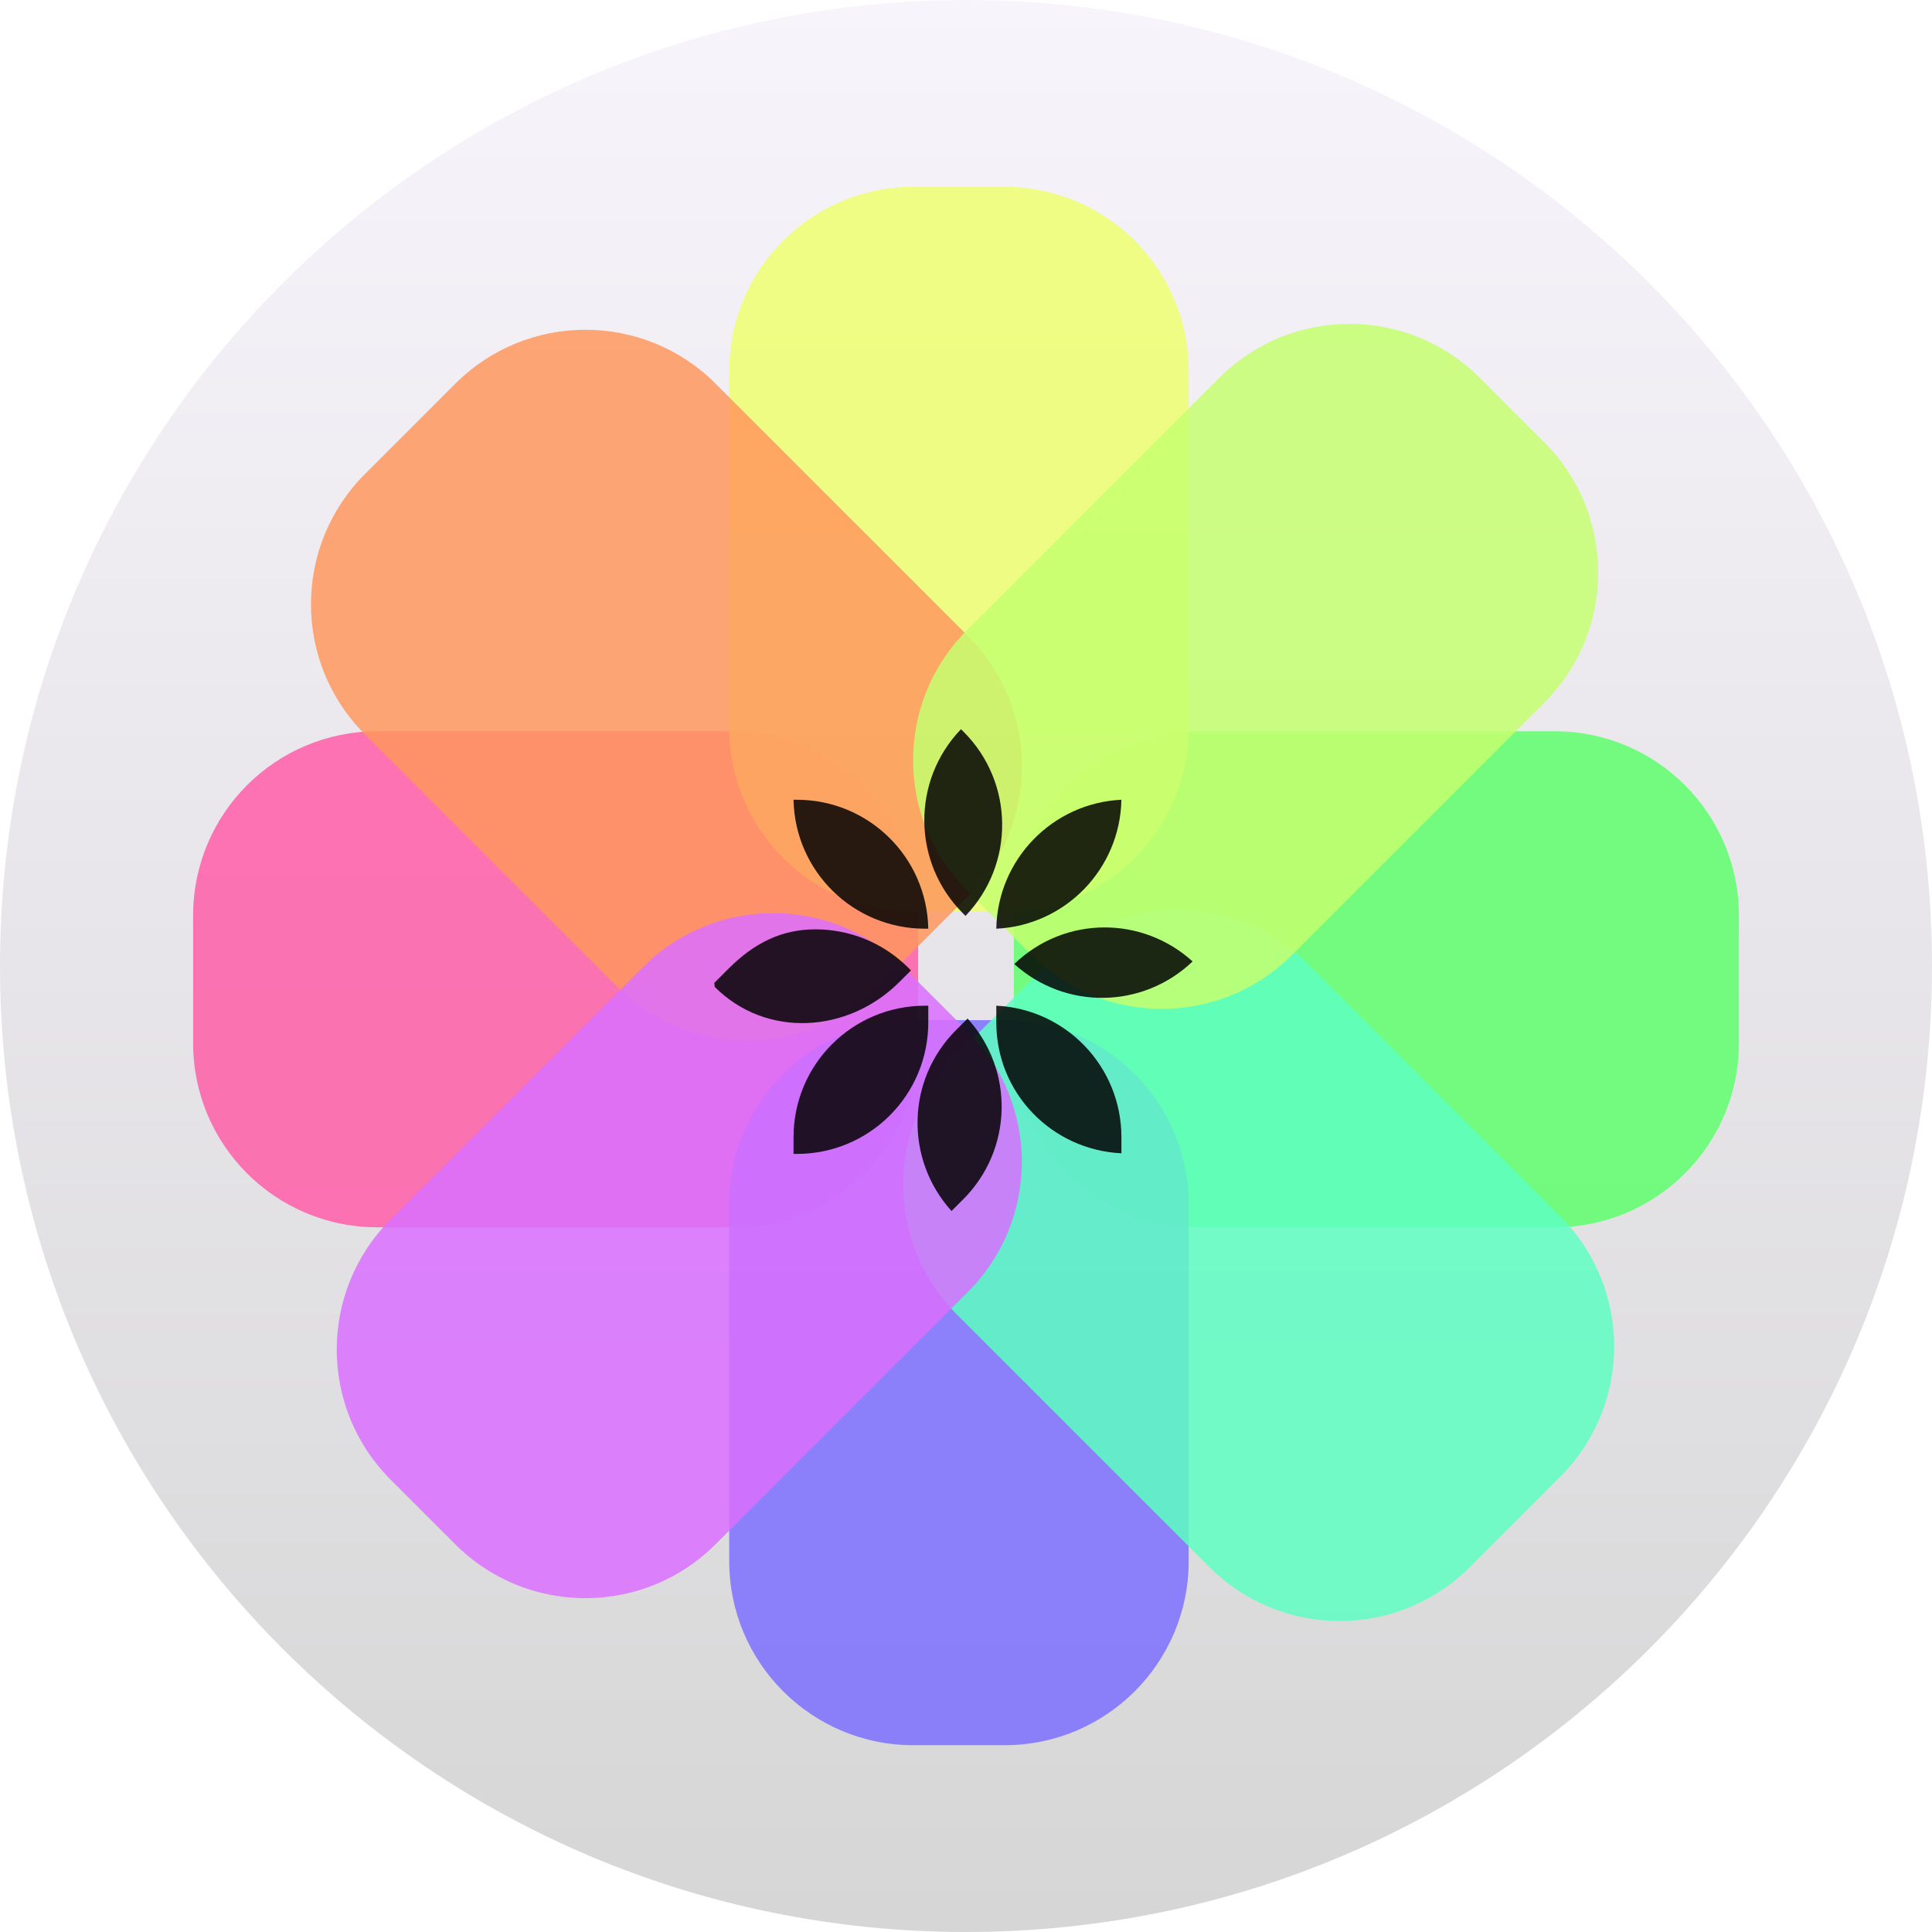
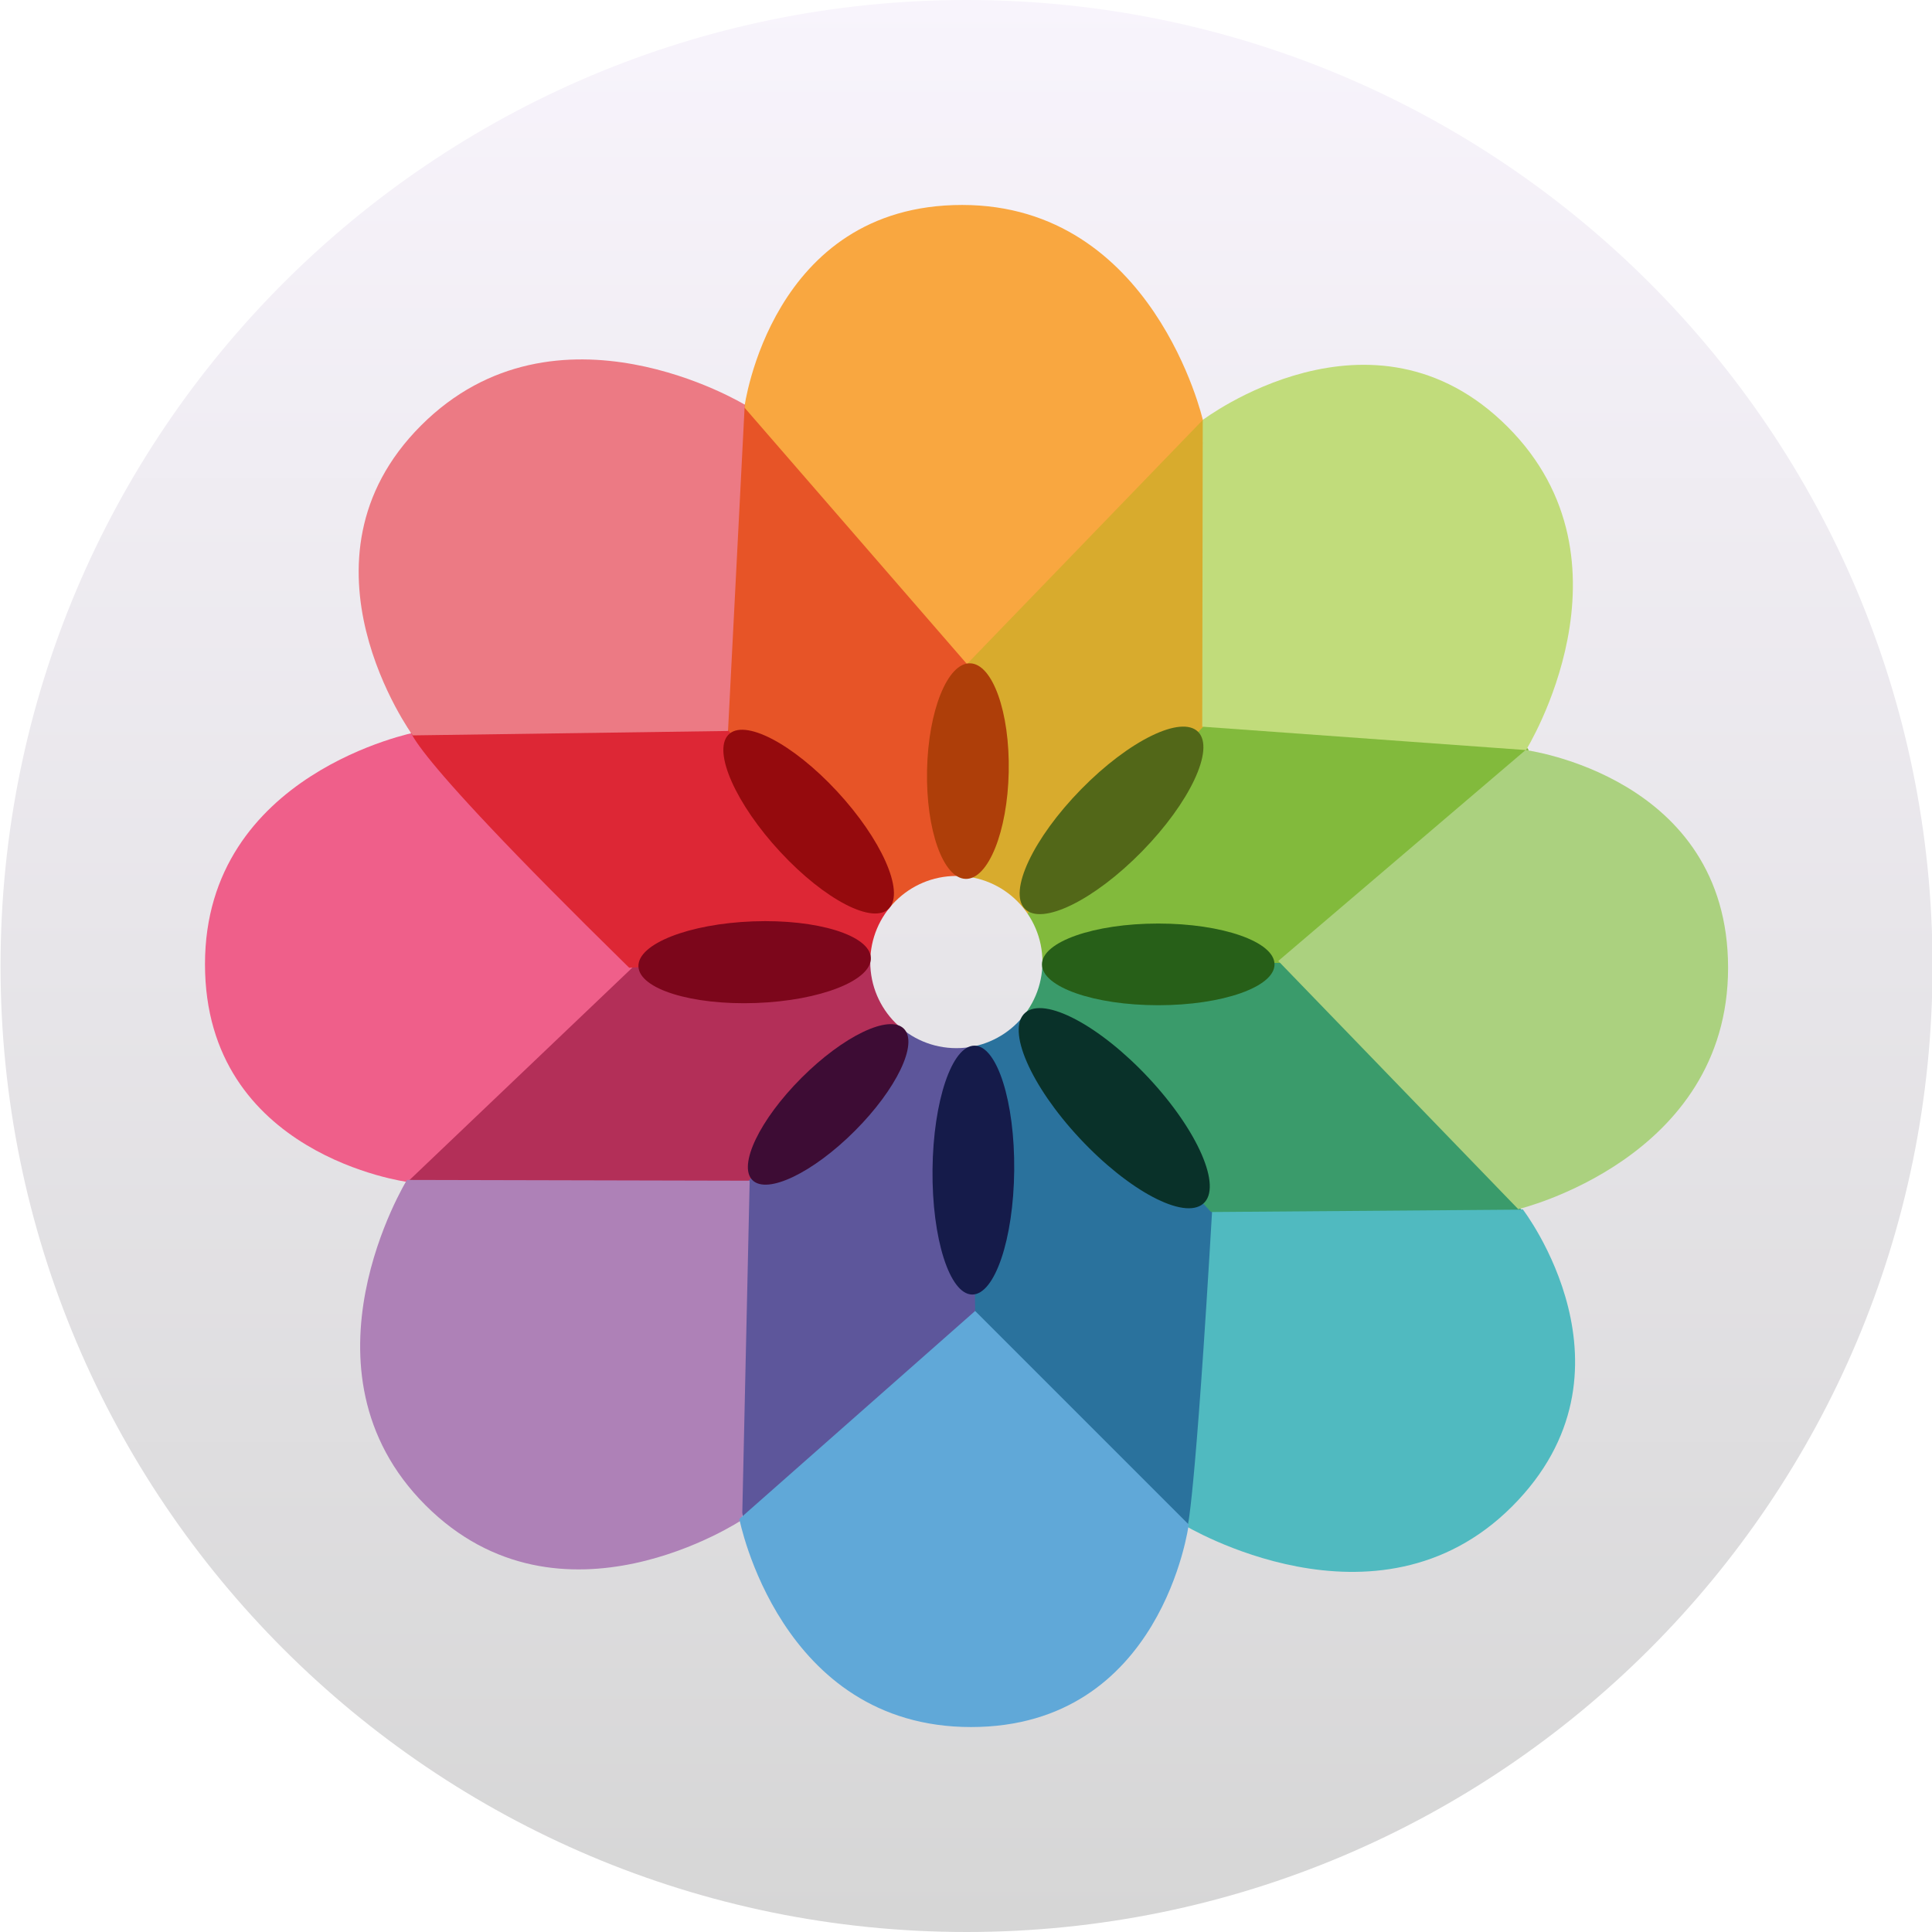
<svg xmlns="http://www.w3.org/2000/svg" xmlns:xlink="http://www.w3.org/1999/xlink" width="200" height="200" id="svg2" version="1.1">
  <defs id="defs4">
    <linearGradient id="linearGradient6603">
      <stop id="stop6605" offset="0" style="stop-color:#b6d8eb;stop-opacity:1;" />
      <stop id="stop6607" offset="1" style="stop-color:#b4dff8;stop-opacity:1;" />
    </linearGradient>
    <linearGradient id="linearGradient6386">
      <stop style="stop-color:#0096ff;stop-opacity:1;" offset="0" id="stop6388" />
      <stop style="stop-color:#1e5073;stop-opacity:1;" offset="1" id="stop6390" />
    </linearGradient>
    <linearGradient id="linearGradient4829">
      <stop style="stop-color:#f8f4fc;stop-opacity:1;" offset="0" id="stop4831" />
      <stop style="stop-color:#d6d6d6;stop-opacity:1;" offset="1" id="stop4833" />
    </linearGradient>
    <clipPath clipPathUnits="userSpaceOnUse" id="clipPath4282">
      <rect style="color:#000000;fill:#4d4d4d;fill-opacity:1;fill-rule:nonzero;stroke:none;stroke-width:9.134;marker:none;visibility:visible;display:inline;overflow:visible;enable-background:accumulate" id="rect4284" width="246.875" height="234.375" x="462.5" y="1646.112" ry="17" rx="17" />
    </clipPath>
    <linearGradient xlink:href="#linearGradient4829" id="linearGradient4835" x1="102.298" y1="-0.427" x2="102.298" y2="199.165" gradientUnits="userSpaceOnUse" />
    <linearGradient xlink:href="#linearGradient5423" id="linearGradient5429" x1="408.662" y1="44.604" x2="408.662" y2="562.05" gradientUnits="userSpaceOnUse" />
    <linearGradient id="linearGradient5423">
      <stop style="stop-color:#db8451;stop-opacity:1;" offset="0" id="stop5425" />
      <stop style="stop-color:#c85c29;stop-opacity:1;" offset="1" id="stop5427" />
    </linearGradient>
+     <linearGradient xlink:href="#linearGradient6386" id="linearGradient5473" x1="99.036" y1="-0.505" x2="99.036" y2="199.84" gradientUnits="userSpaceOnUse" />
    <linearGradient xlink:href="#linearGradient3986" id="linearGradient3992" x1="78.562" y1="993.662" x2="120.281" y2="993.662" gradientUnits="userSpaceOnUse" />
    <linearGradient id="linearGradient3986">
      <stop style="stop-color:#000000;stop-opacity:1;" offset="0" id="stop3988" />
      <stop style="stop-color:#000000;stop-opacity:0;" offset="1" id="stop3990" />
    </linearGradient>
    <linearGradient xlink:href="#linearGradient5423-1" id="linearGradient5473-2" x1="99.036" y1="-0.505" x2="99.036" y2="199.84" gradientUnits="userSpaceOnUse" />
    <linearGradient id="linearGradient5423-1">
      <stop style="stop-color:#51b9db;stop-opacity:1;" offset="0" id="stop5425-2" />
      <stop style="stop-color:#2fabd4;stop-opacity:1;" offset="1" id="stop5427-3" />
    </linearGradient>
    <linearGradient y2="199.84" x2="99.036" y1="-0.505" x1="99.036" gradientUnits="userSpaceOnUse" id="linearGradient4119" xlink:href="#linearGradient5423-1" />
    <linearGradient xlink:href="#linearGradient4829" id="linearGradient4159" x1="100" y1="852.362" x2="100" y2="1052.362" gradientUnits="userSpaceOnUse" />
+     <linearGradient xlink:href="#linearGradient6603" id="linearGradient6418" x1="100" y1="852.362" x2="100" y2="1052.362" gradientUnits="userSpaceOnUse" />
    <linearGradient xlink:href="#linearGradient6386-3" id="linearGradient5473-21" x1="99.036" y1="-0.505" x2="99.036" y2="199.84" gradientUnits="userSpaceOnUse" />
    <linearGradient id="linearGradient6386-3">
      <stop style="stop-color:#36acff;stop-opacity:1;" offset="0" id="stop6388-7" />
      <stop style="stop-color:#3489c5;stop-opacity:1;" offset="1" id="stop6390-9" />
    </linearGradient>
    <linearGradient xlink:href="#linearGradient4829-3" id="linearGradient6418-5" x1="100" y1="852.362" x2="100" y2="1052.362" gradientUnits="userSpaceOnUse" />
    <linearGradient id="linearGradient4829-3">
      <stop style="stop-color:#f4fbfc;stop-opacity:1;" offset="0" id="stop4831-8" />
      <stop style="stop-color:#d6d6d6;stop-opacity:1;" offset="1" id="stop4833-9" />
    </linearGradient>
    <linearGradient xlink:href="#linearGradient4829-0" id="linearGradient4835-5" x1="102.298" y1="-0.427" x2="102.298" y2="199.165" gradientUnits="userSpaceOnUse" />
    <linearGradient id="linearGradient4829-0">
      <stop style="stop-color:#f8f4fc;stop-opacity:1;" offset="0" id="stop4831-1" />
      <stop style="stop-color:#d6d6d6;stop-opacity:1;" offset="1" id="stop4833-5" />
    </linearGradient>
+     <linearGradient y2="199.165" x2="102.298" y1="-0.427" x1="102.298" gradientUnits="userSpaceOnUse" id="linearGradient6635" xlink:href="#linearGradient4829-0" />
    <clipPath clipPathUnits="userSpaceOnUse" id="clipPath6654">
      <path style="color:#000000;fill:url(#linearGradient6658);fill-opacity:1;fill-rule:nonzero;stroke:none;stroke-width:9.134;marker:none;visibility:visible;display:inline;overflow:visible;enable-background:accumulate" id="path6656" d="m 200,100 a 100,100 0 1 1 -200,0 100,100 0 1 1 200,0 z" transform="matrix(0.3164063,0,0,0.3164063,-149.2188,1080.487)" />
    </clipPath>
    <linearGradient xlink:href="#linearGradient4829-0" id="linearGradient6658" gradientUnits="userSpaceOnUse" x1="102.298" y1="-0.427" x2="102.298" y2="199.165" />
+     <clipPath clipPathUnits="userSpaceOnUse" id="clipPath6654-6">
+       <path style="color:#000000;fill:url(#linearGradient6658);fill-opacity:1;fill-rule:nonzero;stroke:none;stroke-width:9.134;marker:none;visibility:visible;display:inline;overflow:visible;enable-background:accumulate" id="path6656-3" d="m 200,100 a 100,100 0 1 1 -200,0 100,100 0 1 1 200,0 z" transform="matrix(0.3164063,0,0,0.3164063,-149.2188,1080.487)" />
+     </clipPath>
+     <linearGradient xlink:href="#linearGradient4829" id="linearGradient7394" x1="-156.753" y1="50.381" x2="-156.753" y2="118.397" gradientUnits="userSpaceOnUse" />
  </defs>
-   <g id="layer1" transform="translate(0,-852.3622)">
-     <path style="color:#000000;fill:url(#linearGradient4835);fill-opacity:1;fill-rule:nonzero;stroke:none;stroke-width:9.134;marker:none;visibility:visible;display:inline;overflow:visible;enable-background:accumulate" id="path4188" d="M 200,100 C 200,155.228 155.228,200 100,200 44.772,200 0,155.228 0,100 0,44.772 44.772,0 100,0 155.228,0 200,44.772 200,100 z" transform="translate(0,852.3622)" />
-     <g id="g6955" transform="translate(-4.651431,-1.411621)" style="opacity:1">
-       <rect rx="19.055" ry="19.055" y="929.475" x="24.644" height="51.347" width="75.057" id="rect6662" style="opacity:0.847;color:#000000;fill:#ff5da8;fill-opacity:1;fill-rule:nonzero;stroke:none;stroke-width:14.01;marker:none;visibility:visible;display:inline;overflow:visible;enable-background:accumulate" />
-       <rect rx="19.055" ry="19.055" y="929.475" x="109.602" height="51.347" width="75.057" id="rect6662-8" style="opacity:0.847;color:#000000;fill:#5dff6b;fill-opacity:1;fill-rule:nonzero;stroke:none;stroke-width:14.01;marker:none;visibility:visible;display:inline;overflow:visible;enable-background:accumulate" />
-       <rect transform="matrix(0,1,-1,0,0,0)" rx="19.055" ry="19.055" y="-127.704" x="959.379" height="47.565" width="75.057" id="rect6662-8-3" style="opacity:0.847;color:#000000;fill:#7d6fff;fill-opacity:1;fill-rule:nonzero;stroke:none;stroke-width:14.01;marker:none;visibility:visible;display:inline;overflow:visible;enable-background:accumulate" />
-       <rect transform="matrix(0,1,-1,0,0,0)" rx="19.055" ry="19.055" y="-127.704" x="873.111" height="47.565" width="75.057" id="rect6662-8-3-9" style="opacity:0.847;color:#000000;fill:#efff6f;fill-opacity:1;fill-rule:nonzero;stroke:none;stroke-width:14.01;marker:none;visibility:visible;display:inline;overflow:visible;enable-background:accumulate" />
-       <rect transform="matrix(0.7071068,0.7071068,-0.7071068,0.7071068,0,0)" rx="19.055" ry="19.055" y="576.122" x="668.412" height="51.347" width="75.057" id="rect6662-3" style="opacity:0.847;color:#000000;fill:#ff975d;fill-opacity:1;fill-rule:nonzero;stroke:none;stroke-width:14.01;marker:none;visibility:visible;display:inline;overflow:visible;enable-background:accumulate" />
-       <rect transform="matrix(0.7071068,0.7071068,-0.7071068,0.7071068,0,0)" rx="19.055" ry="19.055" y="575.249" x="754.243" height="51.347" width="75.057" id="rect6662-8-38" style="opacity:0.847;color:#000000;fill:#5dffc2;fill-opacity:1;fill-rule:nonzero;stroke:none;stroke-width:14.01;marker:none;visibility:visible;display:inline;overflow:visible;enable-background:accumulate" />
-       <rect transform="matrix(-0.7071068,0.7071068,-0.7071068,-0.7071068,0,0)" rx="19.055" ry="19.055" y="-772.417" x="605.08" height="47.565" width="75.057" id="rect6662-8-3-7" style="opacity:0.847;color:#000000;fill:#da6fff;fill-opacity:1;fill-rule:nonzero;stroke:none;stroke-width:14.01;marker:none;visibility:visible;display:inline;overflow:visible;enable-background:accumulate" />
-       <rect transform="matrix(-0.7071068,0.7071068,-0.7071068,-0.7071068,0,0)" rx="19.055" ry="19.055" y="-771.472" x="519.758" height="47.565" width="75.057" id="rect6662-8-3-9-0" style="opacity:0.847;color:#000000;fill:#c5ff6f;fill-opacity:1;fill-rule:nonzero;stroke:none;stroke-width:14.01;marker:none;visibility:visible;display:inline;overflow:visible;enable-background:accumulate" />
-       <path id="rect6662-9" d="m 100.415,957.884 c -7.532,0 -13.616,6.084 -13.616,13.616 l 0,1.727 0.332,0 c 7.532,0 13.616,-6.084 13.616,-13.616 l 0,-1.727 -0.332,0 z" style="opacity:0.847;color:#000000;fill:#000000;fill-opacity:1;fill-rule:nonzero;stroke:none;stroke-width:14.01;marker:none;visibility:visible;display:inline;overflow:visible;enable-background:accumulate" />
-       <path id="rect6662-3-8" d="m 89.057,949.98 c -3.475,0 -6.315,1.396 -8.977,4.059 l -1.489,1.489 0.052,0.412 c 5.326,5.326 13.789,4.812 19.115,-0.514 l 1.196,-1.196 -0.266,-0.266 c -2.663,-2.663 -6.156,-3.985 -9.631,-3.985 z" style="opacity:0.847;color:#000000;fill:#000000;fill-opacity:1;fill-rule:nonzero;stroke:none;stroke-width:14.01;marker:none;visibility:visible;display:inline;overflow:visible;enable-background:accumulate" />
-       <path id="rect6662-6" d="m 86.798,936.563 c 0.142,7.407 6.174,13.35 13.616,13.35 l 0.332,0 c -0.142,-7.407 -6.174,-13.35 -13.616,-13.35 l -0.332,0 z" style="opacity:0.847;color:#000000;fill:#000000;fill-opacity:1;fill-rule:nonzero;stroke:none;stroke-width:14.01;marker:none;visibility:visible;display:inline;overflow:visible;enable-background:accumulate" />
-       <path id="rect6662-3-7" d="m 104.134,929.257 c -5.129,5.338 -5.06,13.803 0.199,19.063 l 0.266,0.266 c 5.129,-5.338 5.06,-13.803 -0.199,-19.063 l -0.266,-0.266 z" style="opacity:0.847;color:#000000;fill:#000000;fill-opacity:1;fill-rule:nonzero;stroke:none;stroke-width:14.01;marker:none;visibility:visible;display:inline;overflow:visible;enable-background:accumulate" />
-       <path id="rect6662-8-5" d="m 120.739,936.563 c -7.131,0.341 -12.814,6.166 -12.952,13.35 7.131,-0.341 12.814,-6.166 12.952,-13.35 z" style="opacity:0.847;color:#000000;fill:#000000;fill-opacity:1;fill-rule:nonzero;stroke:none;stroke-width:14.01;marker:none;visibility:visible;display:inline;overflow:visible;enable-background:accumulate" />
-       <path id="rect6662-8-38-0" d="m 119.012,949.781 c -3.385,0 -6.731,1.259 -9.365,3.786 5.269,4.764 13.294,4.667 18.465,-0.266 -2.589,-2.34 -5.842,-3.52 -9.1,-3.52 z" style="opacity:0.847;color:#000000;fill:#000000;fill-opacity:1;fill-rule:nonzero;stroke:none;stroke-width:14.01;marker:none;visibility:visible;display:inline;overflow:visible;enable-background:accumulate" />
-       <path id="rect6662-8-4" d="m 107.787,957.884 0,1.727 c 0,7.308 5.733,13.203 12.952,13.55 l 0,-1.661 c 0,-7.308 -5.732,-13.271 -12.952,-13.616 z" style="opacity:0.847;color:#000000;fill:#000000;fill-opacity:1;fill-rule:nonzero;stroke:none;stroke-width:14.01;marker:none;visibility:visible;display:inline;overflow:visible;enable-background:accumulate" />
-       <path id="rect6662-8-38-9" d="m 104.815,959.212 -1.196,1.196 c -5.159,5.159 -5.302,13.38 -0.465,18.73 l 1.196,-1.196 c 5.165,-5.165 5.319,-13.381 0.465,-18.73 z" style="opacity:0.847;color:#000000;fill:#000000;fill-opacity:1;fill-rule:nonzero;stroke:none;stroke-width:14.01;marker:none;visibility:visible;display:inline;overflow:visible;enable-background:accumulate" />
+   <g id="layer1" transform="translate(0,-852.3622)" style="display:inline">
+     <path style="color:#000000;fill:url(#linearGradient4835);fill-opacity:1;fill-rule:nonzero;stroke:none;stroke-width:9.134;marker:none;visibility:visible;display:inline;overflow:visible;enable-background:accumulate" id="path4188" d="m 200,100 a 100,100 0 1 1 -200,0 100,100 0 1 1 200,0 z" transform="translate(0.0556085,852.3622)" />
+     <g id="g7361" transform="matrix(0.9613829,0,0,0.9613829,3.863862,32.07238)">
+       <path id="path7033-6-4" d="m 123.49,1017.456 c 0,0 20.728,12.575 35.301,-1.998 14.573,-14.573 1.162,-31.997 1.162,-31.997 l -35.499,-1.149 z" style="fill:#50bac0;fill-opacity:1;stroke:none;display:inline" />
+       <path id="path7035" d="m 39.56,980.361 c 0,0 -0.149,0.448 37.037,0.075 l 16.152,-16.712 -1.547,-7.693 -27.949,0.406 z" style="fill:#b32f58;fill-opacity:1;stroke:none;display:inline" />
+       <path id="path7033" d="m 40.79,932.075 c 0,0 -22.736,4.379 -22.736,24.988 0,20.609 21.804,23.447 21.804,23.447 L 64.412,957.106 z" style="fill:#ef5f8a;fill-opacity:1;stroke:none;display:inline" />
+       <path id="path7035-1" d="m 75.981,1016.791 c 0,0 2.509,-0.659 25.566,-22.352 l 1.808,-28.686 -9.585,-3.111 -22.991,23.723 z" style="fill:#5d569b;fill-opacity:1;stroke:none;display:inline" />
+       <path id="path7033-6" d="m 39.802,980.291 c 0,0 -12.575,20.457 1.998,35.03 14.573,14.573 34.093,1.567 34.093,1.567 l 0.811,-36.513 z" style="fill:#ae81b7;fill-opacity:1;stroke:none;display:inline" />
+       <path id="path7035-9" d="m 123.831,1017.698 c 0,0 0.786,-1.811 2.711,-34.807 l -19.969,-21.355 -5.995,4.11 0.478,33.832 z" style="fill:#2a729d;fill-opacity:1;stroke:none;display:inline" />
+       <path id="path7033-62" d="m 75.593,1016.802 c 0,0 4.331,22.402 24.94,22.402 20.61,0 23.447,-21.804 23.447,-21.804 l -22.999,-22.999 z" style="fill:#60a8d8;fill-opacity:1;stroke:none;display:inline" />
+       <path id="path7035-1-7" d="m 159.771,983.49 c 0,0 -2.349,-2.983 -23.556,-26.816 l -30.032,0.009 0.082,5.414 20.121,21.65 z" style="fill:#3a9b6b;fill-opacity:1;stroke:none;display:inline" />
+       <path id="path7035-2" d="m 160.552,934.151 c 0,0 2.091,-3.099 -35.096,-2.726 l -19.337,20.235 0.053,5.265 36.16,0 z" style="fill:#82ba3c;fill-opacity:1;stroke:none;display:inline" />
+       <path id="path7033-7" d="m 159.464,983.441 c 0,0 22.593,-5.382 22.593,-25.992 0,-20.609 -21.804,-23.447 -21.804,-23.447 l -26.631,22.712 z" style="fill:#abd17f;fill-opacity:1;stroke:none;display:inline" />
+       <path id="path7035-1-0" d="m 126.655,898.14 c 0,0 -4.505,-0.792 -30.536,25.766 l 4.051,24.452 6.184,3.529 23.496,-24.975 z" style="fill:#d8ab2d;fill-opacity:1;stroke:none;display:inline" />
+       <path id="path7033-6-5" d="m 160.298,934.006 c 0,0 12.587,-20.241 -1.986,-34.814 -14.573,-14.573 -32.822,-0.731 -32.822,-0.731 l -0.054,33.025 z" style="fill:#c1dc7b;fill-opacity:1;stroke:none;display:inline" />
+       <path id="path7035-9-2" d="m 76.28,896.815 c 0,0 -3.194,-1.628 -2.82,35.559 l 18.165,20.594 8.952,-4.627 -0.579,-32.916 z" style="fill:#e75427;fill-opacity:1;stroke:none;display:inline" />
+       <path id="path7033-62-2" d="m 125.499,898.454 c 0,0 -5.312,-23.145 -25.921,-23.145 -20.61,0 -23.447,21.804 -23.447,21.804 l 23.97,27.629 z" style="fill:#f9a740;fill-opacity:1;stroke:none;display:inline" />
+       <path id="path7035-1-7-2" d="m 40.198,931.515 c 0,0 -3.029,-0.104 23.53,25.927 8.061,-0.44 14.122,-0.503 27.488,-1.233 l 0.767,-5.749 -17.838,-18.817 z" style="fill:#dd2735;fill-opacity:1;stroke:none;display:inline" />
+       <path id="path7033-6-4-4" d="m 76.172,896.814 c 0,0 -20.278,-12.333 -34.852,2.24 -14.573,14.573 -0.898,33.37 -0.898,33.37 l 33.951,-0.475 z" style="fill:#ec7a84;fill-opacity:1;stroke:none;display:inline" />
+       <path d="m -154.062,84.25 c 0,1.674 -1.357,3.031 -3.031,3.031 -1.674,0 -3.031,-1.357 -3.031,-3.031 0,-1.674 1.357,-3.031 3.031,-3.031 1.674,0 3.031,1.357 3.031,3.031 z" id="path7176" style="color:#000000;fill:url(#linearGradient7394);fill-opacity:1;fill-rule:nonzero;stroke:none;stroke-width:14.01;marker:none;visibility:visible;display:inline;overflow:visible;enable-background:accumulate" transform="matrix(3.058568,0,0,3.058568,579.4388,699.1463)" />
+       <path transform="matrix(3.056499,-0.1125069,0.1125069,3.056499,569.8562,679.9933)" d="m -160.188,84.531 a 4.094,1.438 0 1 1 -8.188,0 4.094,1.438 0 1 1 8.188,0 z" id="path7178" style="color:#000000;fill:#7c061b;fill-opacity:1;fill-rule:nonzero;stroke:none;stroke-width:14.01;marker:none;visibility:visible;display:inline;overflow:visible;enable-background:accumulate" />
+       <path d="m -160.188,84.531 c 0,0.794 -1.833,1.438 -4.094,1.438 -2.261,0 -4.094,-0.644 -4.094,-1.438 0,-0.794 1.833,-1.438 4.094,-1.438 2.261,0 4.094,0.644 4.094,1.438 z" id="path7178-5" style="color:#000000;fill:#275f18;fill-opacity:1;fill-rule:nonzero;stroke:none;stroke-width:14.01;marker:none;visibility:visible;display:inline;overflow:visible;enable-background:accumulate" transform="matrix(3.058568,0,0,3.058568,623.1654,698.538)" />
+       <path d="m -160.188,84.531 a 4.094,1.438 0 1 1 -8.188,0 4.094,1.438 0 1 1 8.188,0 z" id="path7178-6" style="color:#000000;fill:#ae3e09;fill-opacity:1;fill-rule:nonzero;stroke:none;stroke-width:14.01;marker:none;visibility:visible;display:inline;overflow:visible;enable-background:accumulate" transform="matrix(-0.05702423,2.835118,-3.05795,-0.06150617,349.324,1407.228)" />
+       <path d="m -160.188,84.531 a 4.094,1.438 0 1 1 -8.188,0 4.094,1.438 0 1 1 8.188,0 z" id="path7178-6-1" style="color:#000000;fill:#151b4a;fill-opacity:1;fill-rule:nonzero;stroke:none;stroke-width:14.01;marker:none;visibility:visible;display:inline;overflow:visible;enable-background:accumulate" transform="matrix(-0.03181945,3.273036,-3.058424,-0.02973306,354.095,1519.447)" />
+       <path d="m -160.188,84.531 c 0,0.794 -1.833,1.438 -4.094,1.438 -2.261,0 -4.094,-0.644 -4.094,-1.438 0,-0.794 1.833,-1.438 4.094,-1.438 2.261,0 4.094,0.644 4.094,1.438 z" id="path7178-9" style="color:#000000;fill:#950a0d;fill-opacity:1;fill-rule:nonzero;stroke:none;stroke-width:14.01;marker:none;visibility:visible;display:inline;overflow:visible;enable-background:accumulate" transform="matrix(2.116016,2.27953,-2.116016,2.27953,609.5468,1123.505)" />
+       <path d="m -160.188,84.531 a 4.094,1.438 0 1 1 -8.188,0 4.094,1.438 0 1 1 8.188,0 z" id="path7178-5-9" style="color:#000000;fill:#093129;fill-opacity:1;fill-rule:nonzero;stroke:none;stroke-width:14.01;marker:none;visibility:visible;display:inline;overflow:visible;enable-background:accumulate" transform="matrix(2.341393,2.510486,-2.59379,2.248759,719.8644,1194.905)" />
+       <path d="m -160.188,84.531 c 0,0.794 -1.833,1.438 -4.094,1.438 -2.261,0 -4.094,-0.644 -4.094,-1.438 0,-0.794 1.833,-1.438 4.094,-1.438 2.261,0 4.094,0.644 4.094,1.438 z" id="path7178-6-4" style="color:#000000;fill:#526718;fill-opacity:1;fill-rule:nonzero;stroke:none;stroke-width:14.01;marker:none;visibility:visible;display:inline;overflow:visible;enable-background:accumulate" transform="matrix(-2.27953,2.326248,-2.27953,-2.326248,-66.12709,1520.377)" />
+       <path d="m -160.188,84.531 c 0,0.794 -1.833,1.438 -4.094,1.438 -2.261,0 -4.094,-0.644 -4.094,-1.438 0,-0.794 1.833,-1.438 4.094,-1.438 2.261,0 4.094,0.644 4.094,1.438 z" id="path7178-6-1-8" style="color:#000000;fill:#3d0c34;fill-opacity:1;fill-rule:nonzero;stroke:none;stroke-width:14.01;marker:none;visibility:visible;display:inline;overflow:visible;enable-background:accumulate" transform="matrix(-1.991434,1.991434,-1.991434,-1.991434,-73.6663,1467.654)" />
    </g>
  </g>
</svg>
